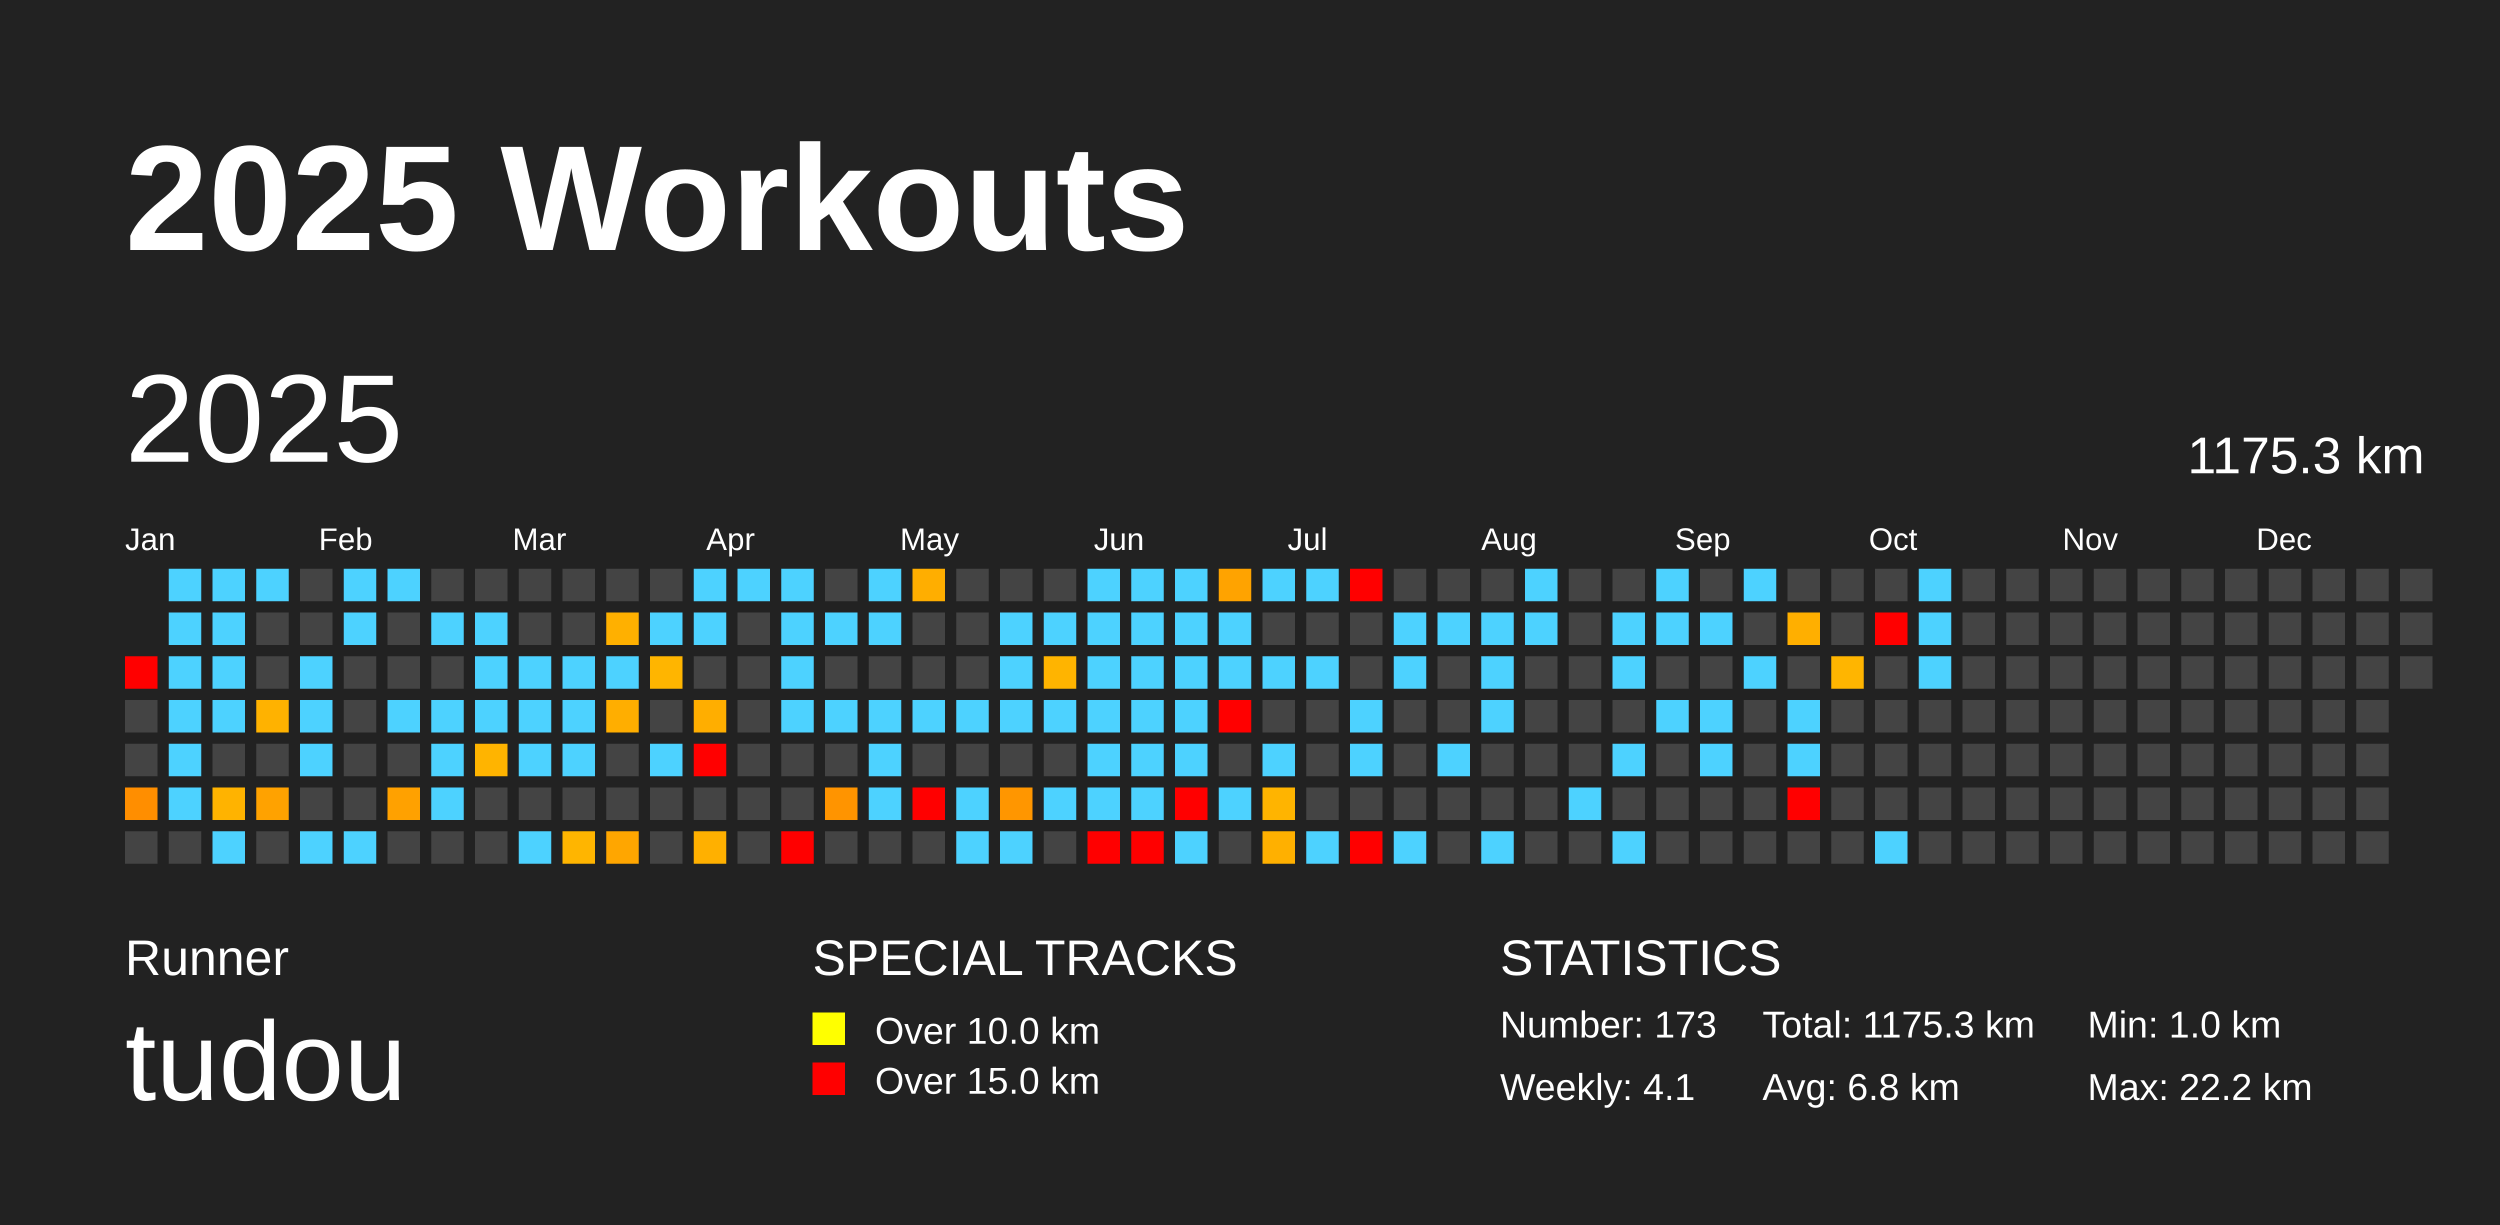
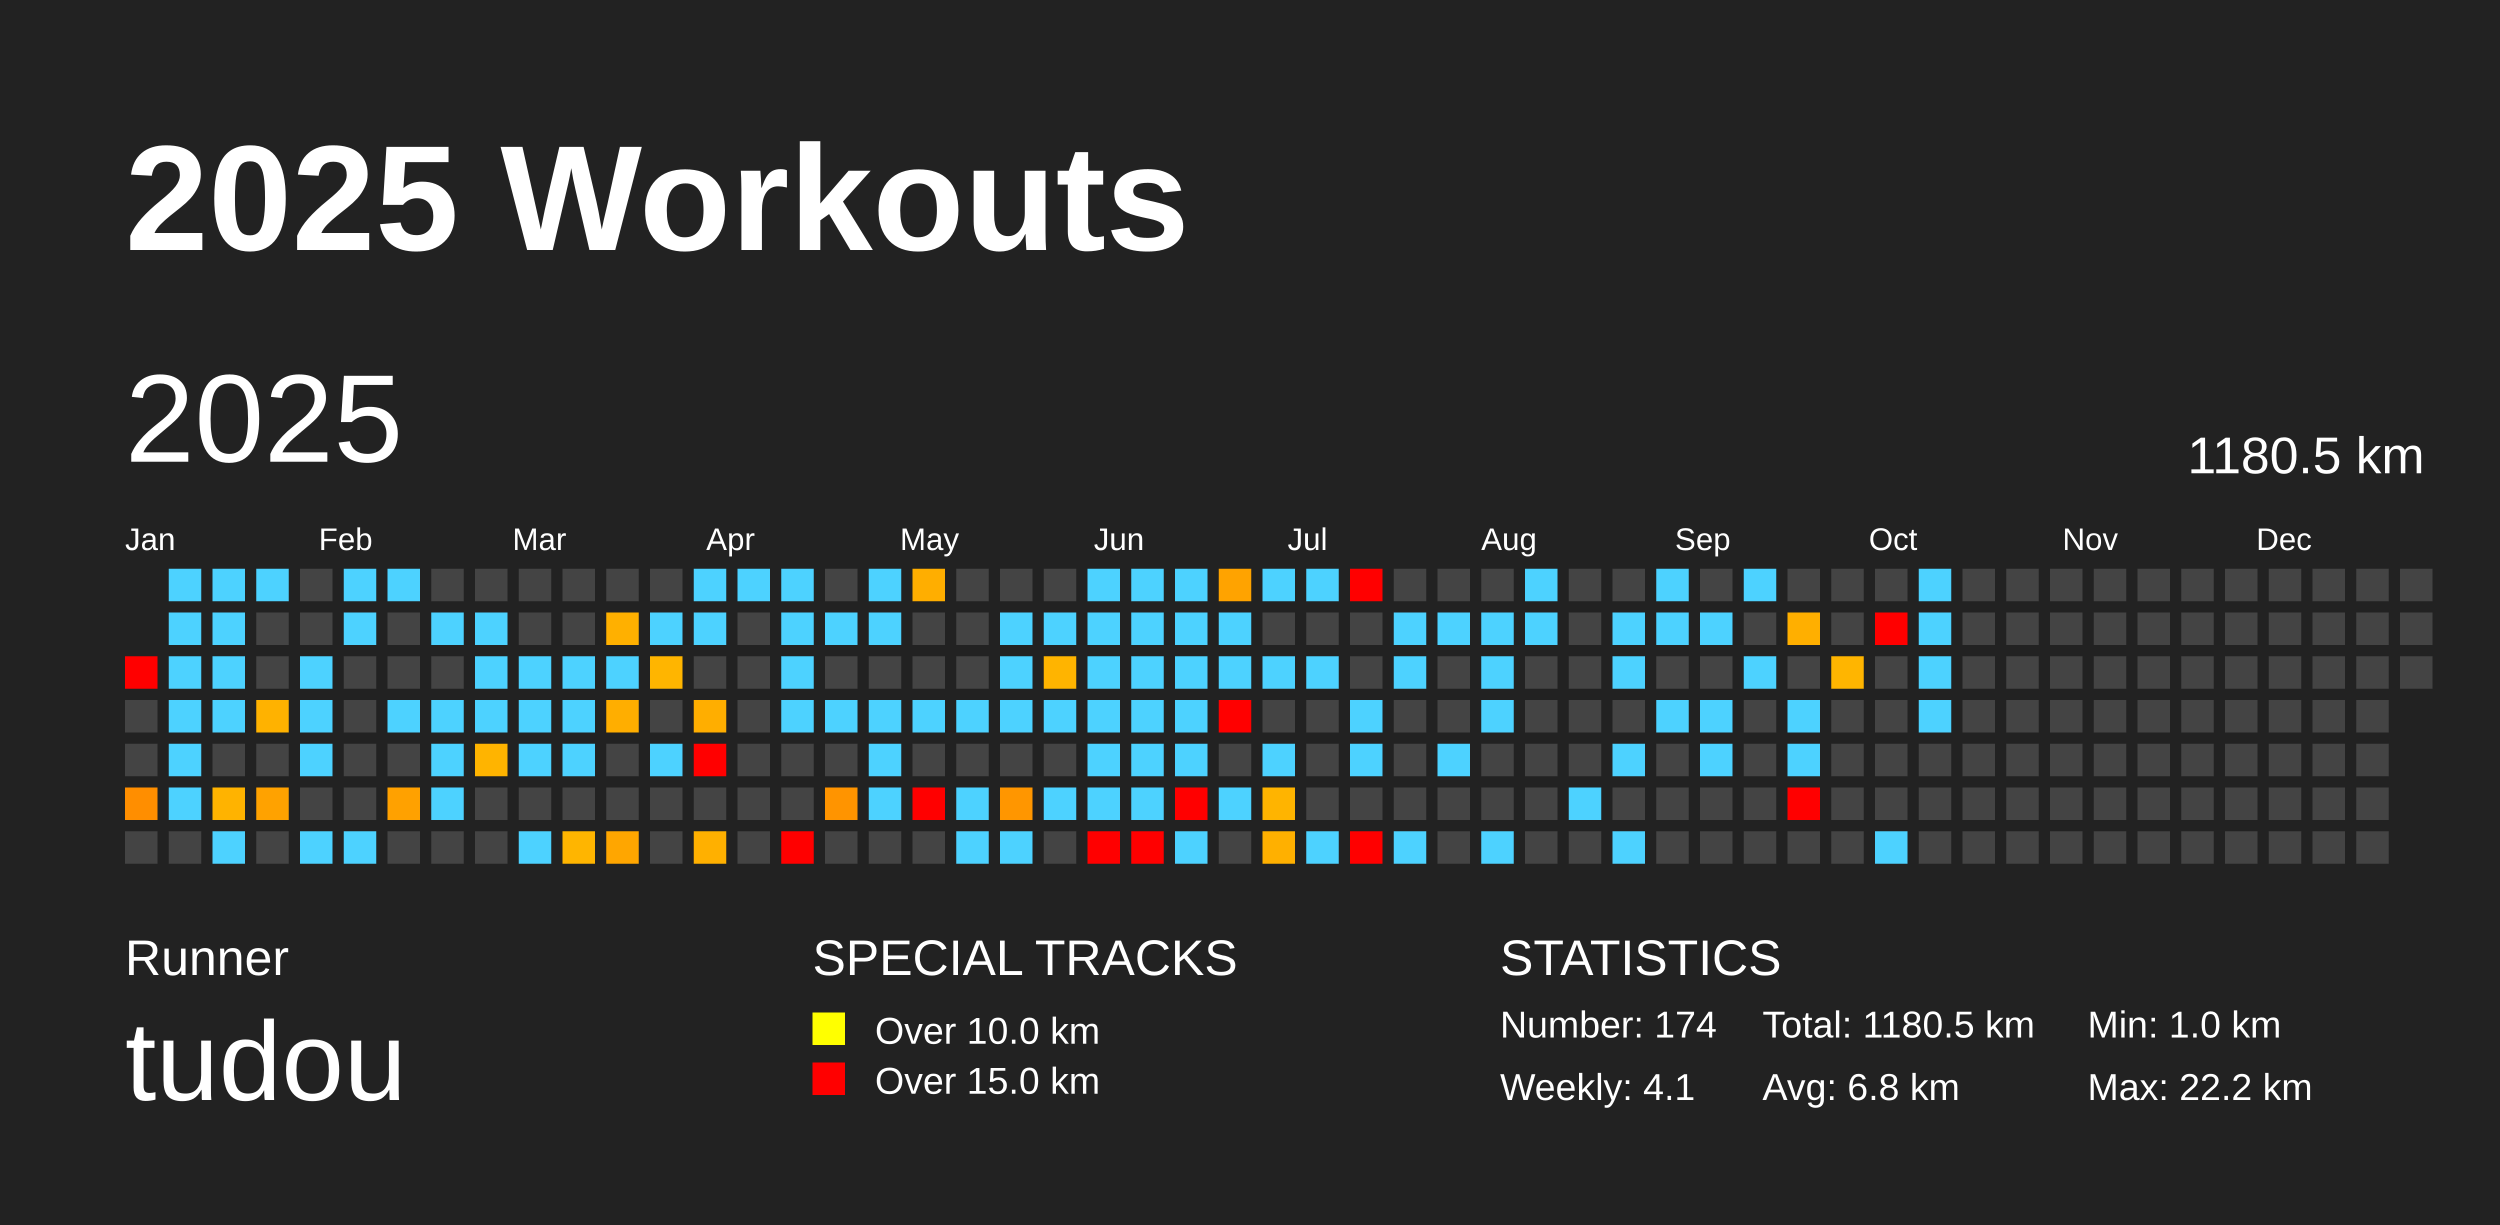
<svg xmlns="http://www.w3.org/2000/svg" baseProfile="full" height="98mm" version="1.1" viewBox="0,0,200,98" width="200mm">
  <defs />
  <rect fill="#222222" height="98" width="200" x="0" y="0" />
  <text fill="#FFFFFF" style="font-size:12px; font-family:Arial; font-weight:bold;" x="10" y="20">2025 Workouts</text>
  <text fill="#FFFFFF" style="font-size:4px; font-family:Arial" x="10" y="78">Runner</text>
  <text fill="#FFFFFF" style="font-size:9px; font-family:Arial" x="10" y="88">tudou</text>
  <text fill="#FFFFFF" style="font-size:4px; font-family:Arial" x="65" y="78">SPECIAL TRACKS</text>
  <rect fill="yellow" height="2.6" width="2.6" x="65" y="81" />
  <text fill="#FFFFFF" style="font-size:3px; font-family:Arial" x="70" y="83.5">Over 10.0 km</text>
  <rect fill="red" height="2.6" width="2.6" x="65" y="85" />
  <text fill="#FFFFFF" style="font-size:3px; font-family:Arial" x="70" y="87.5">Over 15.0 km</text>
  <text fill="#FFFFFF" style="font-size:4px; font-family:Arial" x="120" y="78">STATISTICS</text>
-   <text fill="#FFFFFF" style="font-size:3px; font-family:Arial" x="120" y="83">Number: 173</text>
+   <text fill="#FFFFFF" style="font-size:3px; font-family:Arial" x="120" y="83">Number: 174</text>
  <text fill="#FFFFFF" style="font-size:3px; font-family:Arial" x="120" y="88">Weekly: 4.1</text>
-   <text fill="#FFFFFF" style="font-size:3px; font-family:Arial" x="141" y="83">Total: 1175.3 km</text>
+   <text fill="#FFFFFF" style="font-size:3px; font-family:Arial" x="141" y="83">Total: 1180.5 km</text>
  <text fill="#FFFFFF" style="font-size:3px; font-family:Arial" x="141" y="88">Avg: 6.8 km</text>
  <text fill="#FFFFFF" style="font-size:3px; font-family:Arial" x="167" y="83">Min: 1.0 km</text>
  <text fill="#FFFFFF" style="font-size:3px; font-family:Arial" x="167" y="88">Max: 22.2 km</text>
  <text dominant-baseline="hanging" fill="#FFFFFF" style="font-size:10.0px; font-family:Arial;" x="10" y="30">2025</text>
-   <text dominant-baseline="hanging" fill="#FFFFFF" style="font-size:4.125px; font-family:Arial;" x="175" y="35">1175.3 km</text>
+   <text dominant-baseline="hanging" fill="#FFFFFF" style="font-size:4.125px; font-family:Arial;" x="175" y="35">1180.5 km</text>
  <text fill="#FFFFFF" style="font-size:2.5px; font-family:Arial" x="10.0" y="44">Jan</text>
  <text fill="#FFFFFF" style="font-size:2.5px; font-family:Arial" x="25.5" y="44">Feb</text>
  <text fill="#FFFFFF" style="font-size:2.5px; font-family:Arial" x="41.0" y="44">Mar</text>
  <text fill="#FFFFFF" style="font-size:2.5px; font-family:Arial" x="56.5" y="44">Apr</text>
  <text fill="#FFFFFF" style="font-size:2.5px; font-family:Arial" x="72.0" y="44">May</text>
  <text fill="#FFFFFF" style="font-size:2.5px; font-family:Arial" x="87.5" y="44">Jun</text>
  <text fill="#FFFFFF" style="font-size:2.5px; font-family:Arial" x="103.0" y="44">Jul</text>
  <text fill="#FFFFFF" style="font-size:2.5px; font-family:Arial" x="118.5" y="44">Aug</text>
  <text fill="#FFFFFF" style="font-size:2.5px; font-family:Arial" x="134.0" y="44">Sep</text>
  <text fill="#FFFFFF" style="font-size:2.5px; font-family:Arial" x="149.5" y="44">Oct</text>
  <text fill="#FFFFFF" style="font-size:2.5px; font-family:Arial" x="165.0" y="44">Nov</text>
  <text fill="#FFFFFF" style="font-size:2.5px; font-family:Arial" x="180.5" y="44">Dec</text>
  <rect fill="red" height="2.6" width="2.6" x="10.0" y="52.5" />
  <rect fill="#444444" height="2.6" width="2.6" x="10.0" y="56.0" />
  <rect fill="#444444" height="2.6" width="2.6" x="10.0" y="59.5" />
  <rect fill="#ff8e00" height="2.6" width="2.6" x="10.0" y="63.0" />
  <rect fill="#444444" height="2.6" width="2.6" x="10.0" y="66.5" />
  <rect fill="#4dd2ff" height="2.6" width="2.6" x="13.5" y="45.5" />
  <rect fill="#4dd2ff" height="2.6" width="2.6" x="13.5" y="49.0" />
  <rect fill="#4dd2ff" height="2.6" width="2.6" x="13.5" y="52.5" />
  <rect fill="#4dd2ff" height="2.6" width="2.6" x="13.5" y="56.0" />
  <rect fill="#4dd2ff" height="2.6" width="2.6" x="13.5" y="59.5" />
  <rect fill="#4dd2ff" height="2.6" width="2.6" x="13.5" y="63.0" />
  <rect fill="#444444" height="2.6" width="2.6" x="13.5" y="66.5" />
  <rect fill="#4dd2ff" height="2.6" width="2.6" x="17.0" y="45.5" />
  <rect fill="#4dd2ff" height="2.6" width="2.6" x="17.0" y="49.0" />
  <rect fill="#4dd2ff" height="2.6" width="2.6" x="17.0" y="52.5" />
  <rect fill="#4dd2ff" height="2.6" width="2.6" x="17.0" y="56.0" />
  <rect fill="#444444" height="2.6" width="2.6" x="17.0" y="59.5" />
  <rect fill="#ffb300" height="2.6" width="2.6" x="17.0" y="63.0" />
  <rect fill="#4dd2ff" height="2.6" width="2.6" x="17.0" y="66.5" />
  <rect fill="#4dd2ff" height="2.6" width="2.6" x="20.5" y="45.5" />
  <rect fill="#444444" height="2.6" width="2.6" x="20.5" y="49.0" />
  <rect fill="#444444" height="2.6" width="2.6" x="20.5" y="52.5" />
  <rect fill="#ffb200" height="2.6" width="2.6" x="20.5" y="56.0" />
  <rect fill="#444444" height="2.6" width="2.6" x="20.5" y="59.5" />
  <rect fill="#ffa200" height="2.6" width="2.6" x="20.5" y="63.0" />
  <rect fill="#444444" height="2.6" width="2.6" x="20.5" y="66.5" />
  <rect fill="#444444" height="2.6" width="2.6" x="24.0" y="45.5" />
  <rect fill="#444444" height="2.6" width="2.6" x="24.0" y="49.0" />
  <rect fill="#4dd2ff" height="2.6" width="2.6" x="24.0" y="52.5" />
  <rect fill="#4dd2ff" height="2.6" width="2.6" x="24.0" y="56.0" />
  <rect fill="#4dd2ff" height="2.6" width="2.6" x="24.0" y="59.5" />
  <rect fill="#444444" height="2.6" width="2.6" x="24.0" y="63.0" />
  <rect fill="#4dd2ff" height="2.6" width="2.6" x="24.0" y="66.5" />
  <rect fill="#4dd2ff" height="2.6" width="2.6" x="27.5" y="45.5" />
  <rect fill="#4dd2ff" height="2.6" width="2.6" x="27.5" y="49.0" />
  <rect fill="#444444" height="2.6" width="2.6" x="27.5" y="52.5" />
  <rect fill="#444444" height="2.6" width="2.6" x="27.5" y="56.0" />
  <rect fill="#444444" height="2.6" width="2.6" x="27.5" y="59.5" />
  <rect fill="#444444" height="2.6" width="2.6" x="27.5" y="63.0" />
  <rect fill="#4dd2ff" height="2.6" width="2.6" x="27.5" y="66.5" />
  <rect fill="#4dd2ff" height="2.6" width="2.6" x="31.0" y="45.5" />
  <rect fill="#444444" height="2.6" width="2.6" x="31.0" y="49.0" />
  <rect fill="#444444" height="2.6" width="2.6" x="31.0" y="52.5" />
  <rect fill="#4dd2ff" height="2.6" width="2.6" x="31.0" y="56.0" />
  <rect fill="#444444" height="2.6" width="2.6" x="31.0" y="59.5" />
  <rect fill="#ffa100" height="2.6" width="2.6" x="31.0" y="63.0" />
  <rect fill="#444444" height="2.6" width="2.6" x="31.0" y="66.5" />
  <rect fill="#444444" height="2.6" width="2.6" x="34.5" y="45.5" />
  <rect fill="#4dd2ff" height="2.6" width="2.6" x="34.5" y="49.0" />
  <rect fill="#444444" height="2.6" width="2.6" x="34.5" y="52.5" />
  <rect fill="#4dd2ff" height="2.6" width="2.6" x="34.5" y="56.0" />
  <rect fill="#4dd2ff" height="2.6" width="2.6" x="34.5" y="59.5" />
  <rect fill="#4dd2ff" height="2.6" width="2.6" x="34.5" y="63.0" />
  <rect fill="#444444" height="2.6" width="2.6" x="34.5" y="66.5" />
  <rect fill="#444444" height="2.6" width="2.6" x="38.0" y="45.5" />
  <rect fill="#4dd2ff" height="2.6" width="2.6" x="38.0" y="49.0" />
  <rect fill="#4dd2ff" height="2.6" width="2.6" x="38.0" y="52.5" />
  <rect fill="#4dd2ff" height="2.6" width="2.6" x="38.0" y="56.0" />
  <rect fill="#ffb400" height="2.6" width="2.6" x="38.0" y="59.5" />
  <rect fill="#444444" height="2.6" width="2.6" x="38.0" y="63.0" />
  <rect fill="#444444" height="2.6" width="2.6" x="38.0" y="66.5" />
  <rect fill="#444444" height="2.6" width="2.6" x="41.5" y="45.5" />
  <rect fill="#444444" height="2.6" width="2.6" x="41.5" y="49.0" />
  <rect fill="#4dd2ff" height="2.6" width="2.6" x="41.5" y="52.5" />
  <rect fill="#4dd2ff" height="2.6" width="2.6" x="41.5" y="56.0" />
  <rect fill="#4dd2ff" height="2.6" width="2.6" x="41.5" y="59.5" />
  <rect fill="#444444" height="2.6" width="2.6" x="41.5" y="63.0" />
  <rect fill="#4dd2ff" height="2.6" width="2.6" x="41.5" y="66.5" />
  <rect fill="#444444" height="2.6" width="2.6" x="45.0" y="45.5" />
  <rect fill="#444444" height="2.6" width="2.6" x="45.0" y="49.0" />
  <rect fill="#4dd2ff" height="2.6" width="2.6" x="45.0" y="52.5" />
  <rect fill="#4dd2ff" height="2.6" width="2.6" x="45.0" y="56.0" />
  <rect fill="#4dd2ff" height="2.6" width="2.6" x="45.0" y="59.5" />
  <rect fill="#444444" height="2.6" width="2.6" x="45.0" y="63.0" />
  <rect fill="#ffb500" height="2.6" width="2.6" x="45.0" y="66.5" />
  <rect fill="#444444" height="2.6" width="2.6" x="48.5" y="45.5" />
  <rect fill="#ffb000" height="2.6" width="2.6" x="48.5" y="49.0" />
  <rect fill="#4dd2ff" height="2.6" width="2.6" x="48.5" y="52.5" />
  <rect fill="#ffae00" height="2.6" width="2.6" x="48.5" y="56.0" />
  <rect fill="#444444" height="2.6" width="2.6" x="48.5" y="59.5" />
  <rect fill="#444444" height="2.6" width="2.6" x="48.5" y="63.0" />
  <rect fill="#ffa600" height="2.6" width="2.6" x="48.5" y="66.5" />
  <rect fill="#444444" height="2.6" width="2.6" x="52.0" y="45.5" />
  <rect fill="#4dd2ff" height="2.6" width="2.6" x="52.0" y="49.0" />
  <rect fill="#ffb500" height="2.6" width="2.6" x="52.0" y="52.5" />
  <rect fill="#444444" height="2.6" width="2.6" x="52.0" y="56.0" />
  <rect fill="#4dd2ff" height="2.6" width="2.6" x="52.0" y="59.5" />
  <rect fill="#444444" height="2.6" width="2.6" x="52.0" y="63.0" />
  <rect fill="#444444" height="2.6" width="2.6" x="52.0" y="66.5" />
  <rect fill="#4dd2ff" height="2.6" width="2.6" x="55.5" y="45.5" />
  <rect fill="#4dd2ff" height="2.6" width="2.6" x="55.5" y="49.0" />
  <rect fill="#444444" height="2.6" width="2.6" x="55.5" y="52.5" />
  <rect fill="#ffae00" height="2.6" width="2.6" x="55.5" y="56.0" />
  <rect fill="red" height="2.6" width="2.6" x="55.5" y="59.5" />
  <rect fill="#444444" height="2.6" width="2.6" x="55.5" y="63.0" />
  <rect fill="#ffb000" height="2.6" width="2.6" x="55.5" y="66.5" />
  <rect fill="#4dd2ff" height="2.6" width="2.6" x="59.0" y="45.5" />
  <rect fill="#444444" height="2.6" width="2.6" x="59.0" y="49.0" />
  <rect fill="#444444" height="2.6" width="2.6" x="59.0" y="52.5" />
  <rect fill="#444444" height="2.6" width="2.6" x="59.0" y="56.0" />
  <rect fill="#444444" height="2.6" width="2.6" x="59.0" y="59.5" />
  <rect fill="#444444" height="2.6" width="2.6" x="59.0" y="63.0" />
  <rect fill="#444444" height="2.6" width="2.6" x="59.0" y="66.5" />
  <rect fill="#4dd2ff" height="2.6" width="2.6" x="62.5" y="45.5" />
  <rect fill="#4dd2ff" height="2.6" width="2.6" x="62.5" y="49.0" />
  <rect fill="#4dd2ff" height="2.6" width="2.6" x="62.5" y="52.5" />
  <rect fill="#4dd2ff" height="2.6" width="2.6" x="62.5" y="56.0" />
  <rect fill="#444444" height="2.6" width="2.6" x="62.5" y="59.5" />
  <rect fill="#444444" height="2.6" width="2.6" x="62.5" y="63.0" />
  <rect fill="red" height="2.6" width="2.6" x="62.5" y="66.5" />
  <rect fill="#444444" height="2.6" width="2.6" x="66.0" y="45.5" />
  <rect fill="#4dd2ff" height="2.6" width="2.6" x="66.0" y="49.0" />
  <rect fill="#444444" height="2.6" width="2.6" x="66.0" y="52.5" />
  <rect fill="#4dd2ff" height="2.6" width="2.6" x="66.0" y="56.0" />
  <rect fill="#444444" height="2.6" width="2.6" x="66.0" y="59.5" />
  <rect fill="#ff9400" height="2.6" width="2.6" x="66.0" y="63.0" />
  <rect fill="#444444" height="2.6" width="2.6" x="66.0" y="66.5" />
  <rect fill="#4dd2ff" height="2.6" width="2.6" x="69.5" y="45.5" />
  <rect fill="#4dd2ff" height="2.6" width="2.6" x="69.5" y="49.0" />
  <rect fill="#444444" height="2.6" width="2.6" x="69.5" y="52.5" />
  <rect fill="#4dd2ff" height="2.6" width="2.6" x="69.5" y="56.0" />
  <rect fill="#4dd2ff" height="2.6" width="2.6" x="69.5" y="59.5" />
  <rect fill="#4dd2ff" height="2.6" width="2.6" x="69.5" y="63.0" />
  <rect fill="#444444" height="2.6" width="2.6" x="69.5" y="66.5" />
  <rect fill="#ffae00" height="2.6" width="2.6" x="73.0" y="45.5" />
  <rect fill="#444444" height="2.6" width="2.6" x="73.0" y="49.0" />
  <rect fill="#444444" height="2.6" width="2.6" x="73.0" y="52.5" />
  <rect fill="#4dd2ff" height="2.6" width="2.6" x="73.0" y="56.0" />
  <rect fill="#444444" height="2.6" width="2.6" x="73.0" y="59.5" />
  <rect fill="red" height="2.6" width="2.6" x="73.0" y="63.0" />
  <rect fill="#444444" height="2.6" width="2.6" x="73.0" y="66.5" />
  <rect fill="#444444" height="2.6" width="2.6" x="76.5" y="45.5" />
  <rect fill="#444444" height="2.6" width="2.6" x="76.5" y="49.0" />
  <rect fill="#444444" height="2.6" width="2.6" x="76.5" y="52.5" />
  <rect fill="#4dd2ff" height="2.6" width="2.6" x="76.5" y="56.0" />
  <rect fill="#444444" height="2.6" width="2.6" x="76.5" y="59.5" />
  <rect fill="#4dd2ff" height="2.6" width="2.6" x="76.5" y="63.0" />
  <rect fill="#4dd2ff" height="2.6" width="2.6" x="76.5" y="66.5" />
  <rect fill="#444444" height="2.6" width="2.6" x="80.0" y="45.5" />
  <rect fill="#4dd2ff" height="2.6" width="2.6" x="80.0" y="49.0" />
  <rect fill="#4dd2ff" height="2.6" width="2.6" x="80.0" y="52.5" />
  <rect fill="#4dd2ff" height="2.6" width="2.6" x="80.0" y="56.0" />
  <rect fill="#444444" height="2.6" width="2.6" x="80.0" y="59.5" />
  <rect fill="#ff9600" height="2.6" width="2.6" x="80.0" y="63.0" />
  <rect fill="#4dd2ff" height="2.6" width="2.6" x="80.0" y="66.5" />
  <rect fill="#444444" height="2.6" width="2.6" x="83.5" y="45.5" />
  <rect fill="#4dd2ff" height="2.6" width="2.6" x="83.5" y="49.0" />
  <rect fill="#ffb400" height="2.6" width="2.6" x="83.5" y="52.5" />
  <rect fill="#4dd2ff" height="2.6" width="2.6" x="83.5" y="56.0" />
  <rect fill="#444444" height="2.6" width="2.6" x="83.5" y="59.5" />
  <rect fill="#4dd2ff" height="2.6" width="2.6" x="83.5" y="63.0" />
  <rect fill="#444444" height="2.6" width="2.6" x="83.5" y="66.5" />
  <rect fill="#4dd2ff" height="2.6" width="2.6" x="87.0" y="45.5" />
  <rect fill="#4dd2ff" height="2.6" width="2.6" x="87.0" y="49.0" />
  <rect fill="#4dd2ff" height="2.6" width="2.6" x="87.0" y="52.5" />
  <rect fill="#4dd2ff" height="2.6" width="2.6" x="87.0" y="56.0" />
  <rect fill="#4dd2ff" height="2.6" width="2.6" x="87.0" y="59.5" />
  <rect fill="#4dd2ff" height="2.6" width="2.6" x="87.0" y="63.0" />
  <rect fill="red" height="2.6" width="2.6" x="87.0" y="66.5" />
  <rect fill="#4dd2ff" height="2.6" width="2.6" x="90.5" y="45.5" />
  <rect fill="#4dd2ff" height="2.6" width="2.6" x="90.5" y="49.0" />
  <rect fill="#4dd2ff" height="2.6" width="2.6" x="90.5" y="52.5" />
  <rect fill="#4dd2ff" height="2.6" width="2.6" x="90.5" y="56.0" />
  <rect fill="#4dd2ff" height="2.6" width="2.6" x="90.5" y="59.5" />
  <rect fill="#4dd2ff" height="2.6" width="2.6" x="90.5" y="63.0" />
  <rect fill="red" height="2.6" width="2.6" x="90.5" y="66.5" />
  <rect fill="#4dd2ff" height="2.6" width="2.6" x="94.0" y="45.5" />
  <rect fill="#4dd2ff" height="2.6" width="2.6" x="94.0" y="49.0" />
  <rect fill="#4dd2ff" height="2.6" width="2.6" x="94.0" y="52.5" />
  <rect fill="#4dd2ff" height="2.6" width="2.6" x="94.0" y="56.0" />
  <rect fill="#4dd2ff" height="2.6" width="2.6" x="94.0" y="59.5" />
  <rect fill="red" height="2.6" width="2.6" x="94.0" y="63.0" />
  <rect fill="#4dd2ff" height="2.6" width="2.6" x="94.0" y="66.5" />
  <rect fill="#ffa300" height="2.6" width="2.6" x="97.5" y="45.5" />
  <rect fill="#4dd2ff" height="2.6" width="2.6" x="97.5" y="49.0" />
  <rect fill="#4dd2ff" height="2.6" width="2.6" x="97.5" y="52.5" />
  <rect fill="red" height="2.6" width="2.6" x="97.5" y="56.0" />
  <rect fill="#444444" height="2.6" width="2.6" x="97.5" y="59.5" />
  <rect fill="#4dd2ff" height="2.6" width="2.6" x="97.5" y="63.0" />
  <rect fill="#444444" height="2.6" width="2.6" x="97.5" y="66.5" />
  <rect fill="#4dd2ff" height="2.6" width="2.6" x="101.0" y="45.5" />
  <rect fill="#444444" height="2.6" width="2.6" x="101.0" y="49.0" />
  <rect fill="#4dd2ff" height="2.6" width="2.6" x="101.0" y="52.5" />
  <rect fill="#444444" height="2.6" width="2.6" x="101.0" y="56.0" />
  <rect fill="#4dd2ff" height="2.6" width="2.6" x="101.0" y="59.5" />
  <rect fill="#ffb400" height="2.6" width="2.6" x="101.0" y="63.0" />
  <rect fill="#ffb000" height="2.6" width="2.6" x="101.0" y="66.5" />
  <rect fill="#4dd2ff" height="2.6" width="2.6" x="104.5" y="45.5" />
  <rect fill="#444444" height="2.6" width="2.6" x="104.5" y="49.0" />
  <rect fill="#4dd2ff" height="2.6" width="2.6" x="104.5" y="52.5" />
  <rect fill="#444444" height="2.6" width="2.6" x="104.5" y="56.0" />
  <rect fill="#444444" height="2.6" width="2.6" x="104.5" y="59.5" />
  <rect fill="#444444" height="2.6" width="2.6" x="104.5" y="63.0" />
  <rect fill="#4dd2ff" height="2.6" width="2.6" x="104.5" y="66.5" />
  <rect fill="red" height="2.6" width="2.6" x="108.0" y="45.5" />
  <rect fill="#444444" height="2.6" width="2.6" x="108.0" y="49.0" />
  <rect fill="#444444" height="2.6" width="2.6" x="108.0" y="52.5" />
  <rect fill="#4dd2ff" height="2.6" width="2.6" x="108.0" y="56.0" />
  <rect fill="#4dd2ff" height="2.6" width="2.6" x="108.0" y="59.5" />
  <rect fill="#444444" height="2.6" width="2.6" x="108.0" y="63.0" />
  <rect fill="red" height="2.6" width="2.6" x="108.0" y="66.5" />
  <rect fill="#444444" height="2.6" width="2.6" x="111.5" y="45.5" />
  <rect fill="#4dd2ff" height="2.6" width="2.6" x="111.5" y="49.0" />
  <rect fill="#4dd2ff" height="2.6" width="2.6" x="111.5" y="52.5" />
  <rect fill="#444444" height="2.6" width="2.6" x="111.5" y="56.0" />
  <rect fill="#444444" height="2.6" width="2.6" x="111.5" y="59.5" />
  <rect fill="#444444" height="2.6" width="2.6" x="111.5" y="63.0" />
  <rect fill="#4dd2ff" height="2.6" width="2.6" x="111.5" y="66.5" />
  <rect fill="#444444" height="2.6" width="2.6" x="115.0" y="45.5" />
  <rect fill="#4dd2ff" height="2.6" width="2.6" x="115.0" y="49.0" />
  <rect fill="#444444" height="2.6" width="2.6" x="115.0" y="52.5" />
  <rect fill="#444444" height="2.6" width="2.6" x="115.0" y="56.0" />
  <rect fill="#4dd2ff" height="2.6" width="2.6" x="115.0" y="59.5" />
  <rect fill="#444444" height="2.6" width="2.6" x="115.0" y="63.0" />
  <rect fill="#444444" height="2.6" width="2.6" x="115.0" y="66.5" />
  <rect fill="#444444" height="2.6" width="2.6" x="118.5" y="45.5" />
  <rect fill="#4dd2ff" height="2.6" width="2.6" x="118.5" y="49.0" />
  <rect fill="#4dd2ff" height="2.6" width="2.6" x="118.5" y="52.5" />
  <rect fill="#4dd2ff" height="2.6" width="2.6" x="118.5" y="56.0" />
  <rect fill="#444444" height="2.6" width="2.6" x="118.5" y="59.5" />
  <rect fill="#444444" height="2.6" width="2.6" x="118.5" y="63.0" />
  <rect fill="#4dd2ff" height="2.6" width="2.6" x="118.5" y="66.5" />
  <rect fill="#4dd2ff" height="2.6" width="2.6" x="122.0" y="45.5" />
  <rect fill="#4dd2ff" height="2.6" width="2.6" x="122.0" y="49.0" />
  <rect fill="#444444" height="2.6" width="2.6" x="122.0" y="52.5" />
  <rect fill="#444444" height="2.6" width="2.6" x="122.0" y="56.0" />
  <rect fill="#444444" height="2.6" width="2.6" x="122.0" y="59.5" />
  <rect fill="#444444" height="2.6" width="2.6" x="122.0" y="63.0" />
  <rect fill="#444444" height="2.6" width="2.6" x="122.0" y="66.5" />
  <rect fill="#444444" height="2.6" width="2.6" x="125.5" y="45.5" />
  <rect fill="#444444" height="2.6" width="2.6" x="125.5" y="49.0" />
  <rect fill="#444444" height="2.6" width="2.6" x="125.5" y="52.5" />
  <rect fill="#444444" height="2.6" width="2.6" x="125.5" y="56.0" />
  <rect fill="#444444" height="2.6" width="2.6" x="125.5" y="59.5" />
  <rect fill="#4dd2ff" height="2.6" width="2.6" x="125.5" y="63.0" />
  <rect fill="#444444" height="2.6" width="2.6" x="125.5" y="66.5" />
  <rect fill="#444444" height="2.6" width="2.6" x="129.0" y="45.5" />
  <rect fill="#4dd2ff" height="2.6" width="2.6" x="129.0" y="49.0" />
  <rect fill="#4dd2ff" height="2.6" width="2.6" x="129.0" y="52.5" />
  <rect fill="#444444" height="2.6" width="2.6" x="129.0" y="56.0" />
  <rect fill="#4dd2ff" height="2.6" width="2.6" x="129.0" y="59.5" />
  <rect fill="#444444" height="2.6" width="2.6" x="129.0" y="63.0" />
  <rect fill="#4dd2ff" height="2.6" width="2.6" x="129.0" y="66.5" />
  <rect fill="#4dd2ff" height="2.6" width="2.6" x="132.5" y="45.5" />
  <rect fill="#4dd2ff" height="2.6" width="2.6" x="132.5" y="49.0" />
  <rect fill="#444444" height="2.6" width="2.6" x="132.5" y="52.5" />
  <rect fill="#4dd2ff" height="2.6" width="2.6" x="132.5" y="56.0" />
  <rect fill="#444444" height="2.6" width="2.6" x="132.5" y="59.5" />
  <rect fill="#444444" height="2.6" width="2.6" x="132.5" y="63.0" />
  <rect fill="#444444" height="2.6" width="2.6" x="132.5" y="66.5" />
  <rect fill="#444444" height="2.6" width="2.6" x="136.0" y="45.5" />
  <rect fill="#4dd2ff" height="2.6" width="2.6" x="136.0" y="49.0" />
  <rect fill="#444444" height="2.6" width="2.6" x="136.0" y="52.5" />
  <rect fill="#4dd2ff" height="2.6" width="2.6" x="136.0" y="56.0" />
  <rect fill="#4dd2ff" height="2.6" width="2.6" x="136.0" y="59.5" />
  <rect fill="#444444" height="2.6" width="2.6" x="136.0" y="63.0" />
  <rect fill="#444444" height="2.6" width="2.6" x="136.0" y="66.5" />
  <rect fill="#4dd2ff" height="2.6" width="2.6" x="139.5" y="45.5" />
  <rect fill="#444444" height="2.6" width="2.6" x="139.5" y="49.0" />
  <rect fill="#4dd2ff" height="2.6" width="2.6" x="139.5" y="52.5" />
  <rect fill="#444444" height="2.6" width="2.6" x="139.5" y="56.0" />
  <rect fill="#444444" height="2.6" width="2.6" x="139.5" y="59.5" />
  <rect fill="#444444" height="2.6" width="2.6" x="139.5" y="63.0" />
  <rect fill="#444444" height="2.6" width="2.6" x="139.5" y="66.5" />
  <rect fill="#444444" height="2.6" width="2.6" x="143.0" y="45.5" />
  <rect fill="#ffaf00" height="2.6" width="2.6" x="143.0" y="49.0" />
  <rect fill="#444444" height="2.6" width="2.6" x="143.0" y="52.5" />
  <rect fill="#4dd2ff" height="2.6" width="2.6" x="143.0" y="56.0" />
  <rect fill="#4dd2ff" height="2.6" width="2.6" x="143.0" y="59.5" />
  <rect fill="red" height="2.6" width="2.6" x="143.0" y="63.0" />
  <rect fill="#444444" height="2.6" width="2.6" x="143.0" y="66.5" />
  <rect fill="#444444" height="2.6" width="2.6" x="146.5" y="45.5" />
  <rect fill="#444444" height="2.6" width="2.6" x="146.5" y="49.0" />
  <rect fill="#ffb500" height="2.6" width="2.6" x="146.5" y="52.5" />
  <rect fill="#444444" height="2.6" width="2.6" x="146.5" y="56.0" />
  <rect fill="#444444" height="2.6" width="2.6" x="146.5" y="59.5" />
  <rect fill="#444444" height="2.6" width="2.6" x="146.5" y="63.0" />
  <rect fill="#444444" height="2.6" width="2.6" x="146.5" y="66.5" />
  <rect fill="#444444" height="2.6" width="2.6" x="150.0" y="45.5" />
  <rect fill="red" height="2.6" width="2.6" x="150.0" y="49.0" />
  <rect fill="#444444" height="2.6" width="2.6" x="150.0" y="52.5" />
  <rect fill="#444444" height="2.6" width="2.6" x="150.0" y="56.0" />
  <rect fill="#444444" height="2.6" width="2.6" x="150.0" y="59.5" />
  <rect fill="#444444" height="2.6" width="2.6" x="150.0" y="63.0" />
  <rect fill="#4dd2ff" height="2.6" width="2.6" x="150.0" y="66.5" />
  <rect fill="#4dd2ff" height="2.6" width="2.6" x="153.5" y="45.5" />
  <rect fill="#4dd2ff" height="2.6" width="2.6" x="153.5" y="49.0" />
  <rect fill="#4dd2ff" height="2.6" width="2.6" x="153.5" y="52.5" />
-   <rect fill="#444444" height="2.6" width="2.6" x="153.5" y="56.0" />
+   <rect fill="#4dd2ff" height="2.6" width="2.6" x="153.5" y="56.0" />
  <rect fill="#444444" height="2.6" width="2.6" x="153.5" y="59.5" />
  <rect fill="#444444" height="2.6" width="2.6" x="153.5" y="63.0" />
  <rect fill="#444444" height="2.6" width="2.6" x="153.5" y="66.5" />
  <rect fill="#444444" height="2.6" width="2.6" x="157.0" y="45.5" />
  <rect fill="#444444" height="2.6" width="2.6" x="157.0" y="49.0" />
  <rect fill="#444444" height="2.6" width="2.6" x="157.0" y="52.5" />
  <rect fill="#444444" height="2.6" width="2.6" x="157.0" y="56.0" />
  <rect fill="#444444" height="2.6" width="2.6" x="157.0" y="59.5" />
  <rect fill="#444444" height="2.6" width="2.6" x="157.0" y="63.0" />
  <rect fill="#444444" height="2.6" width="2.6" x="157.0" y="66.5" />
  <rect fill="#444444" height="2.6" width="2.6" x="160.5" y="45.5" />
  <rect fill="#444444" height="2.6" width="2.6" x="160.5" y="49.0" />
  <rect fill="#444444" height="2.6" width="2.6" x="160.5" y="52.5" />
  <rect fill="#444444" height="2.6" width="2.6" x="160.5" y="56.0" />
  <rect fill="#444444" height="2.6" width="2.6" x="160.5" y="59.5" />
  <rect fill="#444444" height="2.6" width="2.6" x="160.5" y="63.0" />
  <rect fill="#444444" height="2.6" width="2.6" x="160.5" y="66.5" />
  <rect fill="#444444" height="2.6" width="2.6" x="164.0" y="45.5" />
  <rect fill="#444444" height="2.6" width="2.6" x="164.0" y="49.0" />
  <rect fill="#444444" height="2.6" width="2.6" x="164.0" y="52.5" />
  <rect fill="#444444" height="2.6" width="2.6" x="164.0" y="56.0" />
  <rect fill="#444444" height="2.6" width="2.6" x="164.0" y="59.5" />
  <rect fill="#444444" height="2.6" width="2.6" x="164.0" y="63.0" />
  <rect fill="#444444" height="2.6" width="2.6" x="164.0" y="66.5" />
  <rect fill="#444444" height="2.6" width="2.6" x="167.5" y="45.5" />
  <rect fill="#444444" height="2.6" width="2.6" x="167.5" y="49.0" />
  <rect fill="#444444" height="2.6" width="2.6" x="167.5" y="52.5" />
  <rect fill="#444444" height="2.6" width="2.6" x="167.5" y="56.0" />
  <rect fill="#444444" height="2.6" width="2.6" x="167.5" y="59.5" />
  <rect fill="#444444" height="2.6" width="2.6" x="167.5" y="63.0" />
  <rect fill="#444444" height="2.6" width="2.6" x="167.5" y="66.5" />
  <rect fill="#444444" height="2.6" width="2.6" x="171.0" y="45.5" />
  <rect fill="#444444" height="2.6" width="2.6" x="171.0" y="49.0" />
  <rect fill="#444444" height="2.6" width="2.6" x="171.0" y="52.5" />
  <rect fill="#444444" height="2.6" width="2.6" x="171.0" y="56.0" />
  <rect fill="#444444" height="2.6" width="2.6" x="171.0" y="59.5" />
  <rect fill="#444444" height="2.6" width="2.6" x="171.0" y="63.0" />
  <rect fill="#444444" height="2.6" width="2.6" x="171.0" y="66.5" />
  <rect fill="#444444" height="2.6" width="2.6" x="174.5" y="45.5" />
  <rect fill="#444444" height="2.6" width="2.6" x="174.5" y="49.0" />
  <rect fill="#444444" height="2.6" width="2.6" x="174.5" y="52.5" />
  <rect fill="#444444" height="2.6" width="2.6" x="174.5" y="56.0" />
  <rect fill="#444444" height="2.6" width="2.6" x="174.5" y="59.5" />
  <rect fill="#444444" height="2.6" width="2.6" x="174.5" y="63.0" />
  <rect fill="#444444" height="2.6" width="2.6" x="174.5" y="66.5" />
  <rect fill="#444444" height="2.6" width="2.6" x="178.0" y="45.5" />
  <rect fill="#444444" height="2.6" width="2.6" x="178.0" y="49.0" />
  <rect fill="#444444" height="2.6" width="2.6" x="178.0" y="52.5" />
  <rect fill="#444444" height="2.6" width="2.6" x="178.0" y="56.0" />
  <rect fill="#444444" height="2.6" width="2.6" x="178.0" y="59.5" />
  <rect fill="#444444" height="2.6" width="2.6" x="178.0" y="63.0" />
  <rect fill="#444444" height="2.6" width="2.6" x="178.0" y="66.5" />
  <rect fill="#444444" height="2.6" width="2.6" x="181.5" y="45.5" />
  <rect fill="#444444" height="2.6" width="2.6" x="181.5" y="49.0" />
  <rect fill="#444444" height="2.6" width="2.6" x="181.5" y="52.5" />
  <rect fill="#444444" height="2.6" width="2.6" x="181.5" y="56.0" />
  <rect fill="#444444" height="2.6" width="2.6" x="181.5" y="59.5" />
  <rect fill="#444444" height="2.6" width="2.6" x="181.5" y="63.0" />
  <rect fill="#444444" height="2.6" width="2.6" x="181.5" y="66.5" />
  <rect fill="#444444" height="2.6" width="2.6" x="185.0" y="45.5" />
  <rect fill="#444444" height="2.6" width="2.6" x="185.0" y="49.0" />
  <rect fill="#444444" height="2.6" width="2.6" x="185.0" y="52.5" />
  <rect fill="#444444" height="2.6" width="2.6" x="185.0" y="56.0" />
  <rect fill="#444444" height="2.6" width="2.6" x="185.0" y="59.5" />
  <rect fill="#444444" height="2.6" width="2.6" x="185.0" y="63.0" />
  <rect fill="#444444" height="2.6" width="2.6" x="185.0" y="66.5" />
  <rect fill="#444444" height="2.6" width="2.6" x="188.5" y="45.5" />
  <rect fill="#444444" height="2.6" width="2.6" x="188.5" y="49.0" />
  <rect fill="#444444" height="2.6" width="2.6" x="188.5" y="52.5" />
  <rect fill="#444444" height="2.6" width="2.6" x="188.5" y="56.0" />
  <rect fill="#444444" height="2.6" width="2.6" x="188.5" y="59.5" />
  <rect fill="#444444" height="2.6" width="2.6" x="188.5" y="63.0" />
  <rect fill="#444444" height="2.6" width="2.6" x="188.5" y="66.5" />
  <rect fill="#444444" height="2.6" width="2.6" x="192.0" y="45.5" />
  <rect fill="#444444" height="2.6" width="2.6" x="192.0" y="49.0" />
  <rect fill="#444444" height="2.6" width="2.6" x="192.0" y="52.5" />
</svg>
